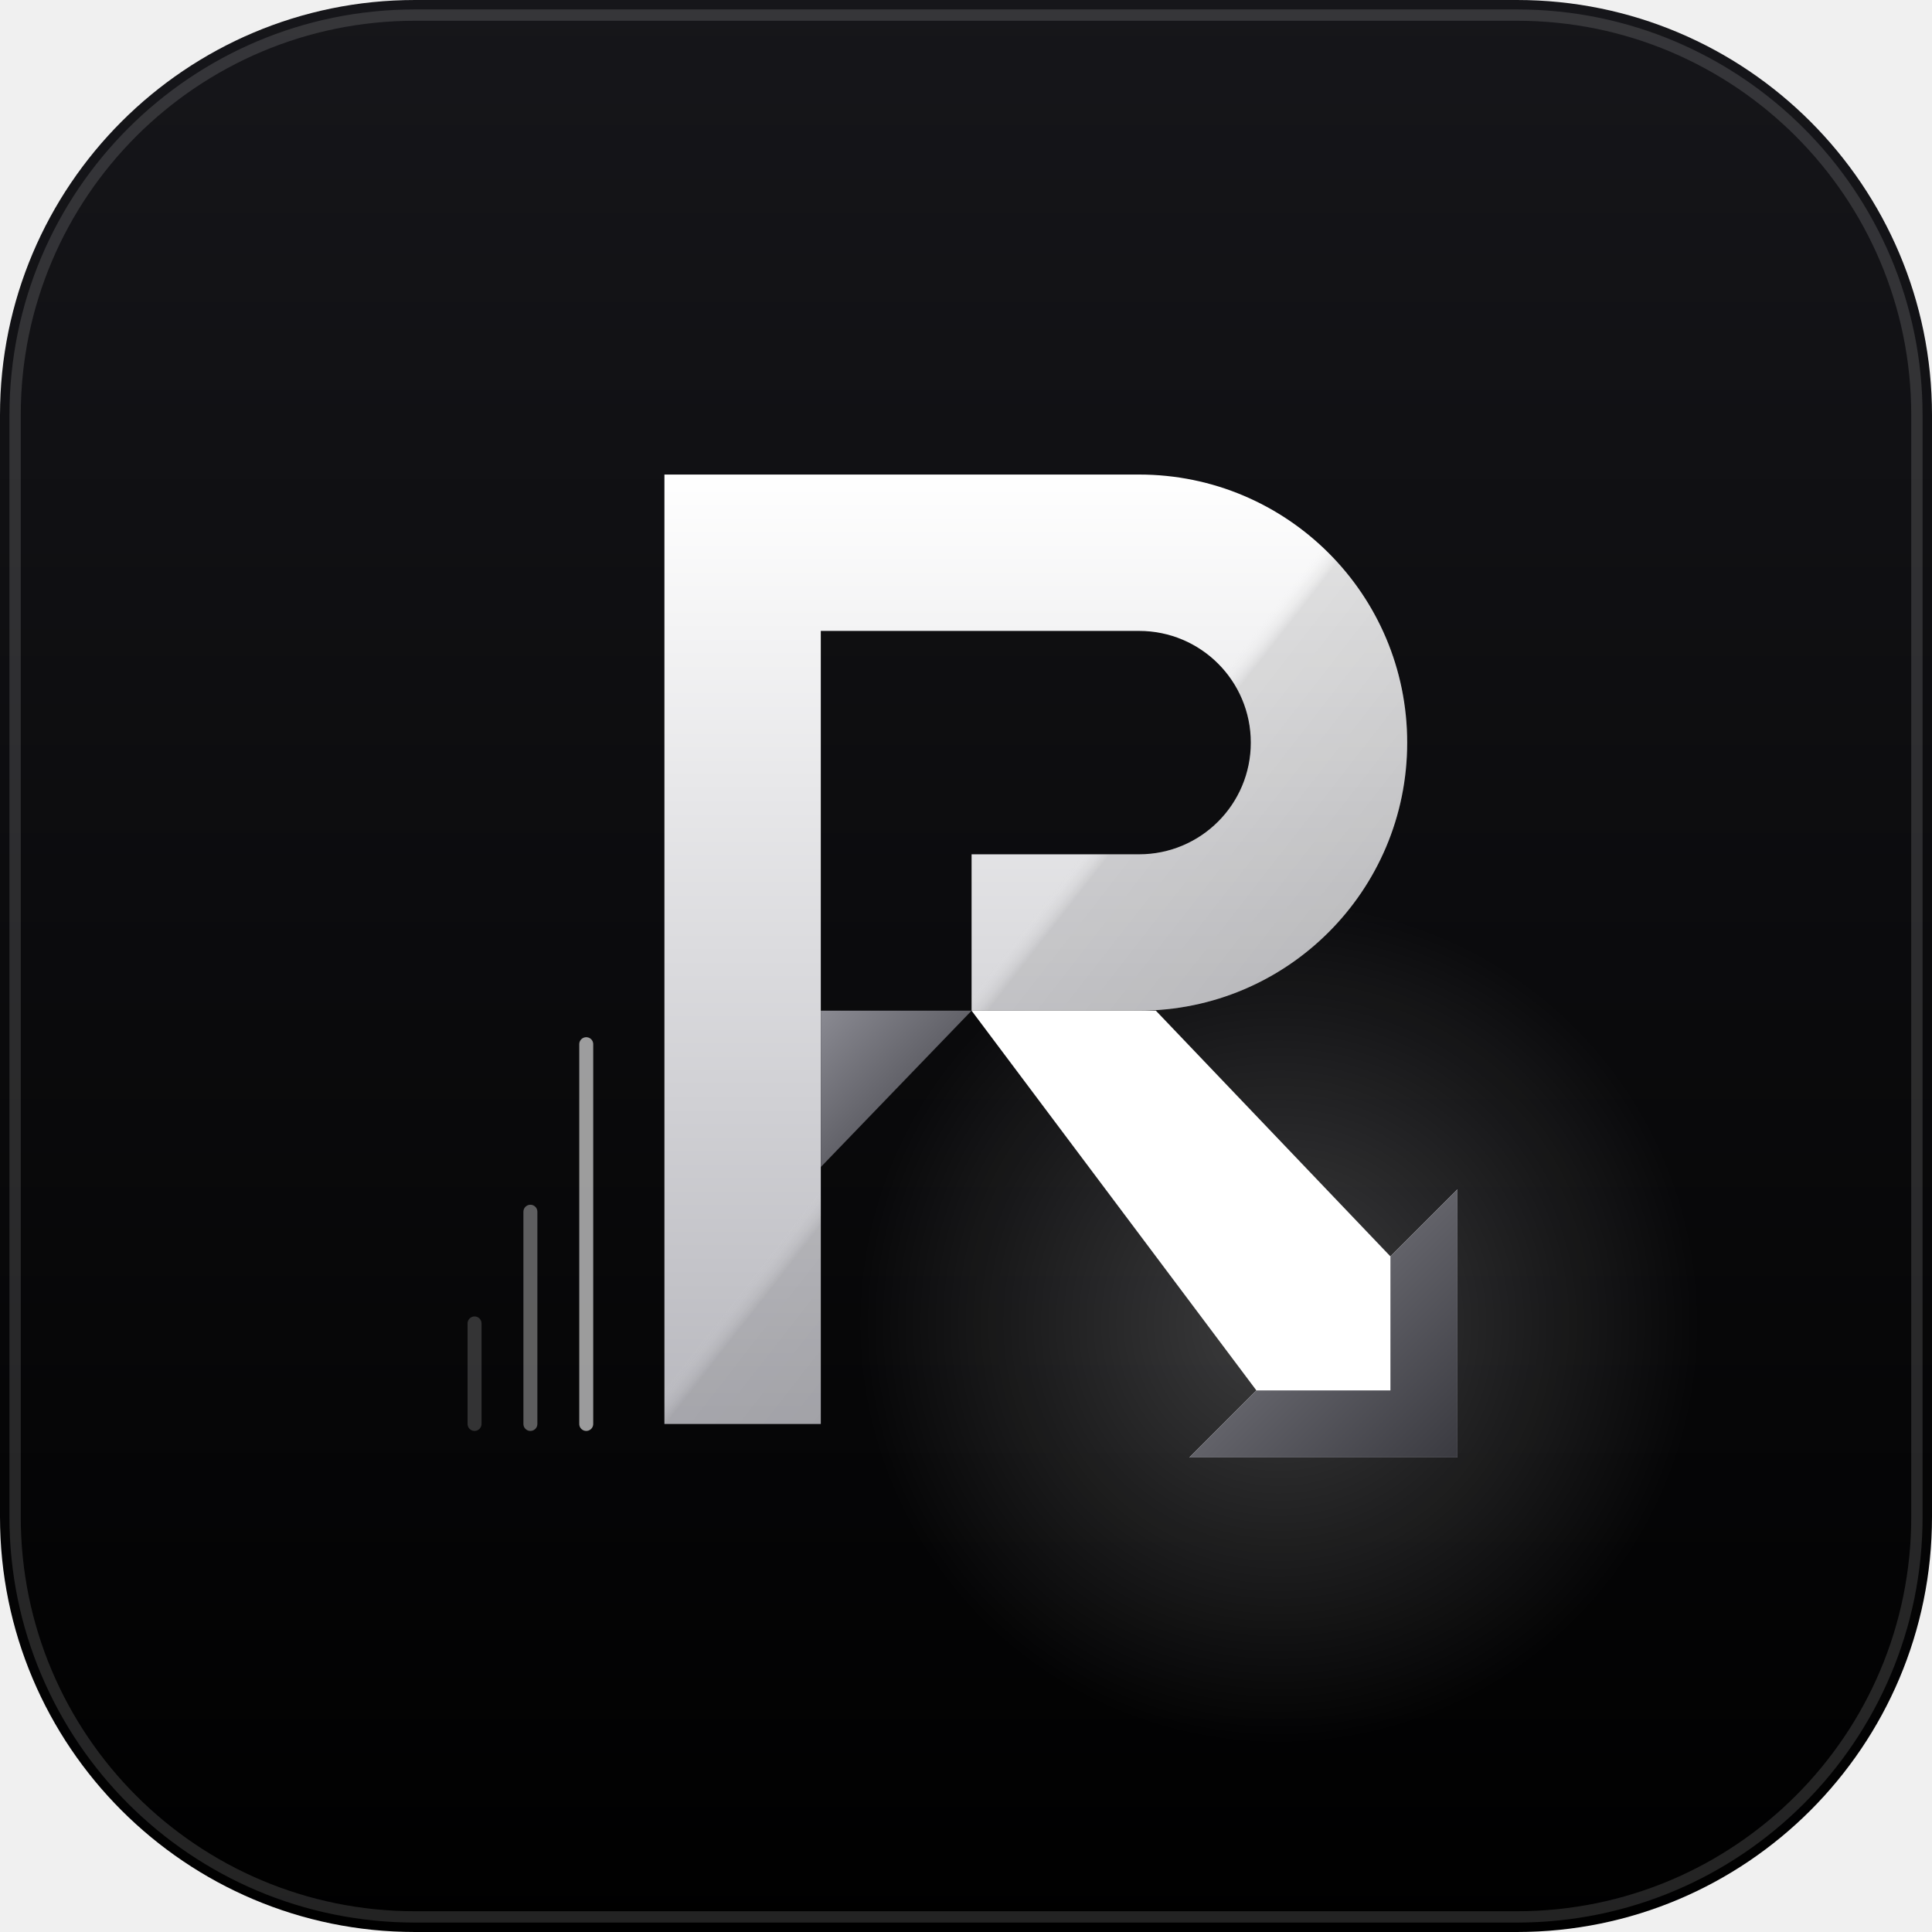
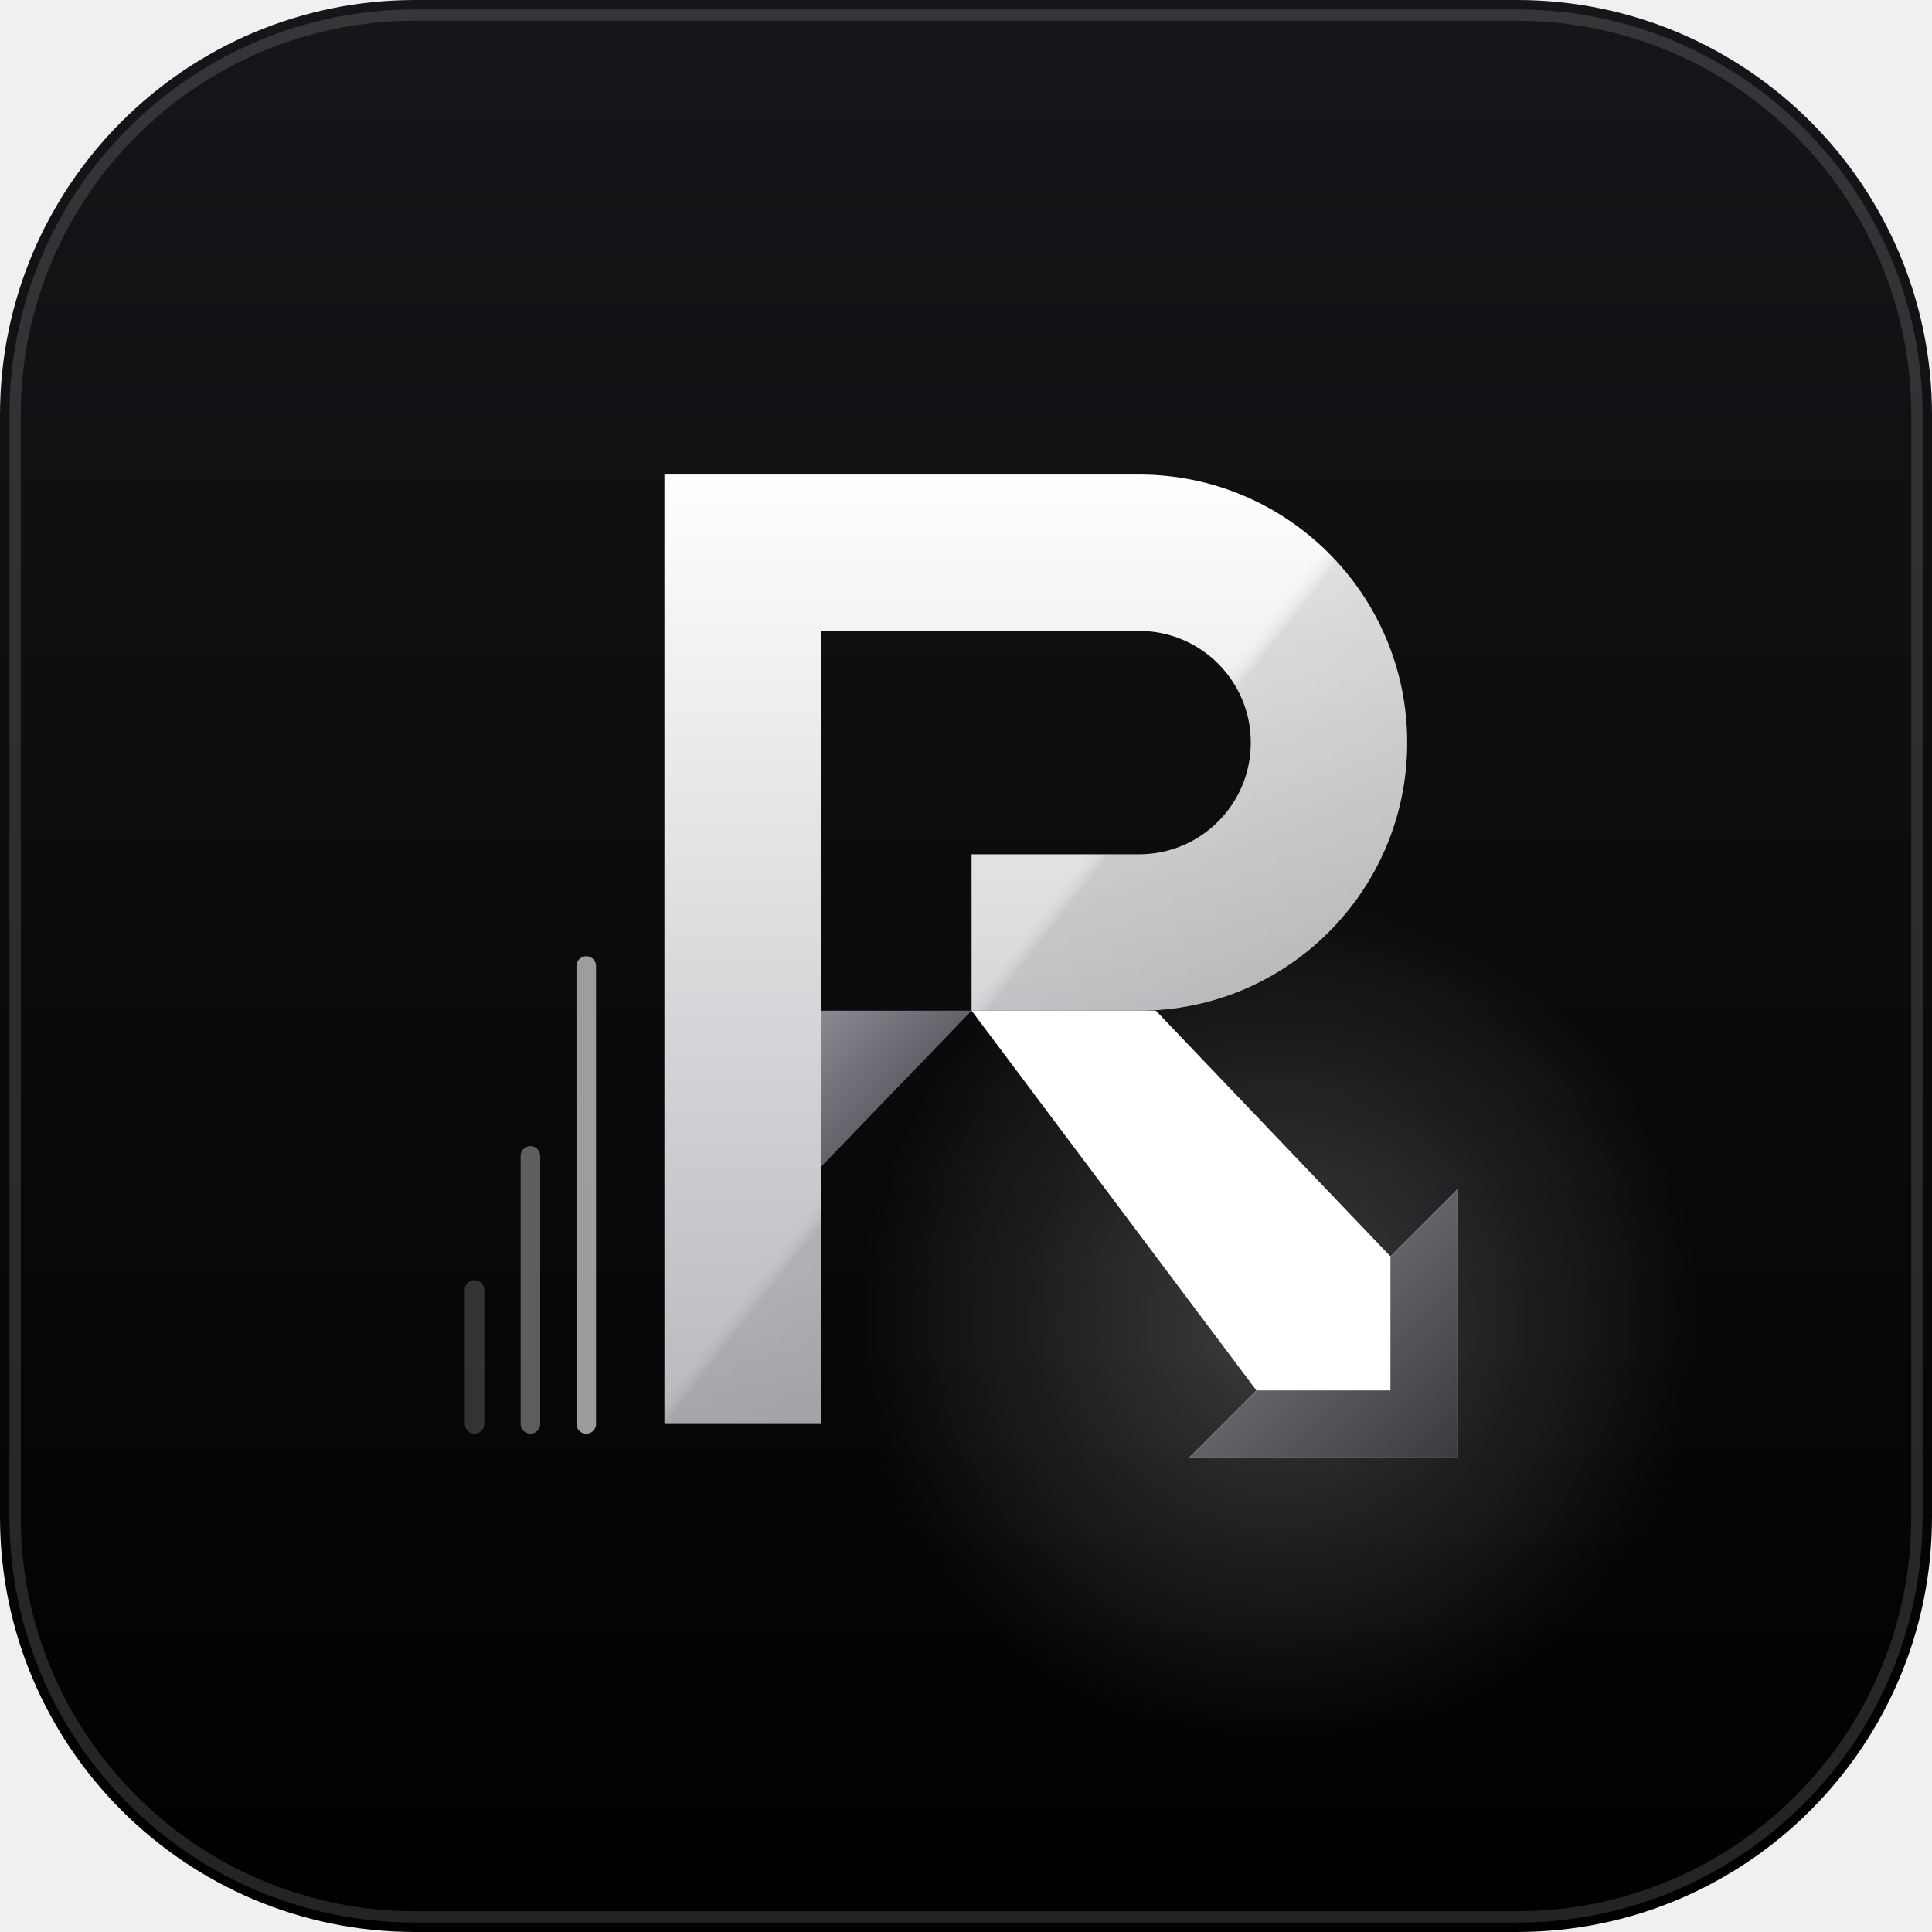
<svg xmlns="http://www.w3.org/2000/svg" viewBox="0 0 512 512">
  <defs>
    <linearGradient id="bg" x1="0" y1="0" x2="0" y2="1">
      <stop offset="0" stop-color="#16161a" />
      <stop offset="1" stop-color="#000" />
    </linearGradient>
    <linearGradient id="w" x1="0" y1="0" x2="0" y2="1">
      <stop offset="0" stop-color="#fff" />
      <stop offset="1" stop-color="#b8b8be" />
    </linearGradient>
    <linearGradient id="g" x1="0" y1="0" x2="1" y2="1">
      <stop offset="0" stop-color="#8a8a92" />
      <stop offset="1" stop-color="#3a3a40" />
    </linearGradient>
    <linearGradient id="sheen" x1="0" y1="0" x2="1" y2="1">
      <stop offset="0" stop-color="#fff" stop-opacity="0" />
      <stop offset=".48" stop-color="#fff" stop-opacity="0" />
      <stop offset=".5" stop-color="#000" stop-opacity=".1" />
      <stop offset="1" stop-color="#000" stop-opacity=".22" />
    </linearGradient>
    <radialGradient id="glow" cx=".5" cy=".5" r=".5">
      <stop offset="0" stop-color="#fff" stop-opacity=".22" />
      <stop offset="1" stop-color="#fff" stop-opacity="0" />
    </radialGradient>
    <clipPath id="plate">
      <rect width="512" height="512" rx="110" />
    </clipPath>
  </defs>
  <g clip-path="url(#plate)">
    <rect width="512" height="512" fill="url(#bg)" />
    <g transform="translate(256 256) scale(.74) translate(-248 -272)">
      <circle cx="360" cy="400" r="150" fill="url(#glow)" />
      <path d="M140 436V96h170a96 96 0 0 1 0 192h-60v-56h60a40 40 0 0 0 0-80H196v284z" fill="url(#w)" />
      <path d="M196 288h54l-54 56z" fill="url(#g)" />
      <path d="M250 288h66l84 88 24-24v96H328l24-24z" fill="#fff" />
      <path d="M424 352v96H328l24-24h48v-48z" fill="url(#g)" />
      <path d="M140 436V96h170a96 96 0 0 1 0 192h-60v-56h60a40 40 0 0 0 0-80H196v284z" fill="url(#sheen)" />
-       <g stroke="#fff" stroke-linecap="round" stroke-width="5">
-         <path d="M112 436V300" stroke-opacity=".6" />
-         <path d="M92 436v-76" stroke-opacity=".35" />
-         <path d="M72 436v-36" stroke-opacity=".18" />
+       <g stroke="#fff" stroke-linecap="round" stroke-width="7">
+         <path d="M112 436V272" stroke-opacity=".6" />
+         <path d="M92 436v-96" stroke-opacity=".35" />
+         <path d="M72 436v-48" stroke-opacity=".18" />
      </g>
    </g>
  </g>
  <rect x="4" y="4" width="504" height="504" rx="106" fill="none" stroke="#fff" stroke-opacity=".14" stroke-width="3" />
</svg>
